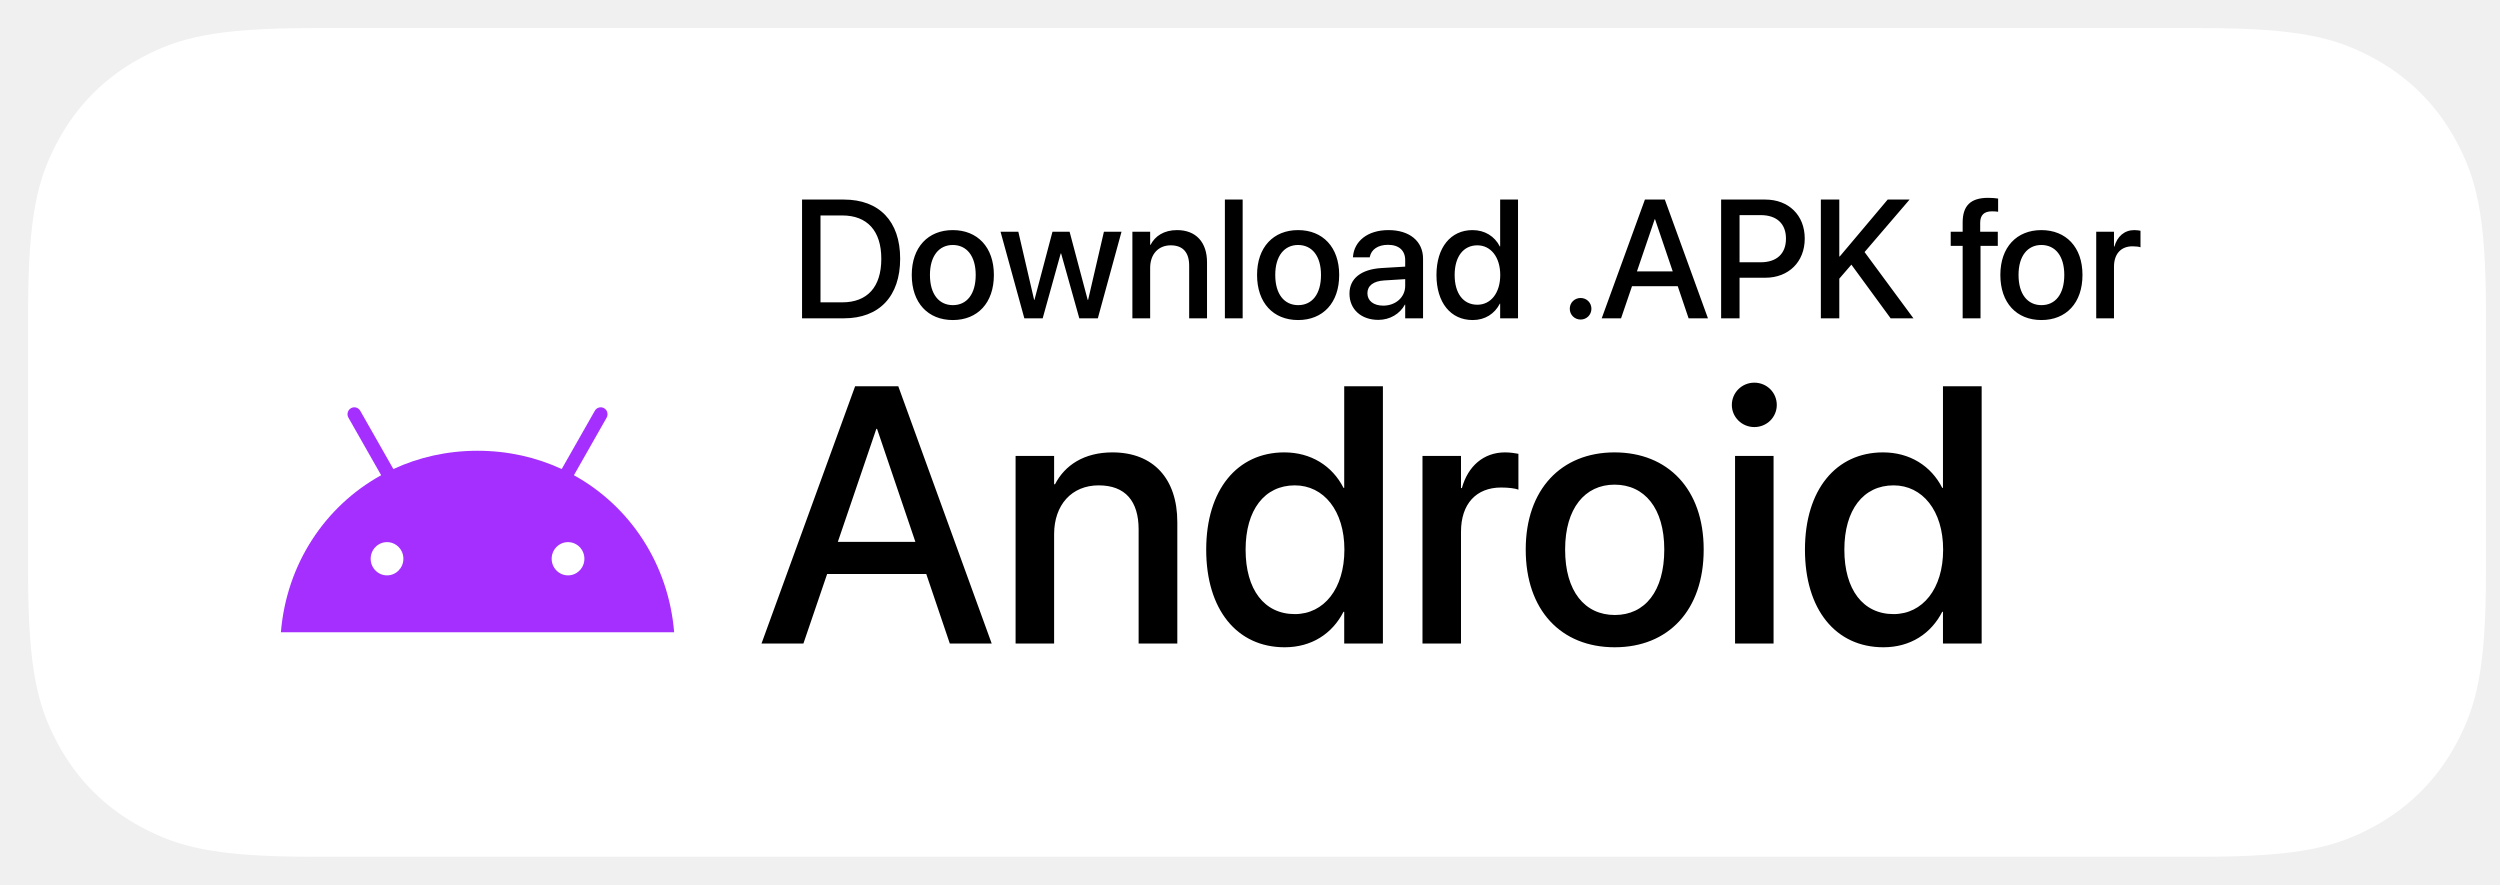
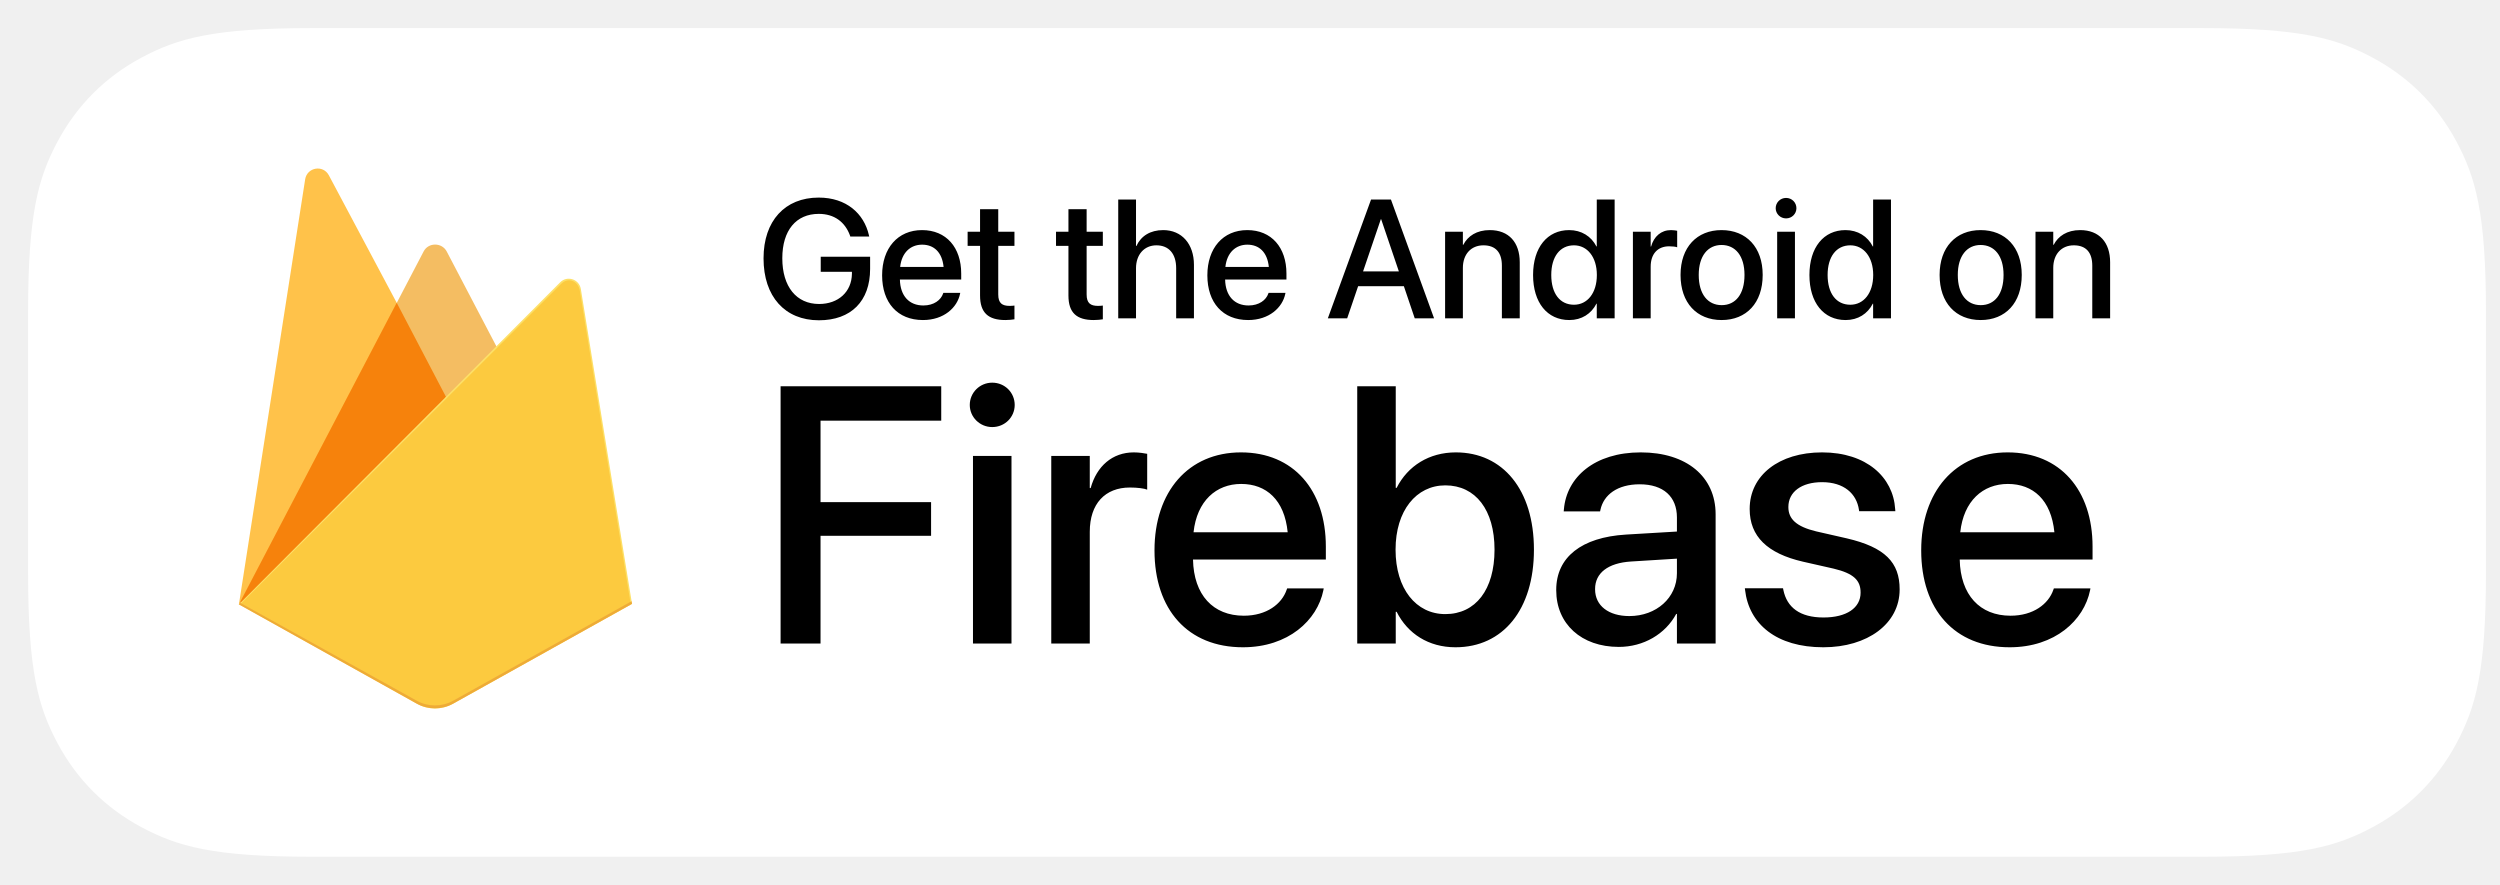
<svg xmlns="http://www.w3.org/2000/svg" width="178" height="63" viewBox="0 0 178 63" fill="none">
  <g clip-path="url(#clip0)">
    <path d="M22.217 2L156.783 2C163.813 2 166.362 2.732 168.932 4.106C171.502 5.48 173.519 7.497 174.894 10.066C176.268 12.636 177 15.184 177 22.213V40.787C177 47.816 176.268 50.364 174.894 52.934C173.519 55.503 171.502 57.52 168.932 58.894C166.362 60.268 163.813 61 156.783 61H22.217C15.187 61 12.638 60.268 10.068 58.894C7.498 57.52 5.481 55.503 4.106 52.934C2.732 50.364 2 47.816 2 40.787L2 22.213C2 15.184 2.732 12.636 4.106 10.066C5.481 7.497 7.498 5.48 10.068 4.106C12.638 2.732 15.187 2 22.217 2Z" fill="white" />
    <path d="M77.3 32.269C80.669 32.269 82.891 34.932 82.891 39.046C82.891 43.171 80.682 45.821 77.35 45.821C75.627 45.911 74.005 45.009 73.172 43.499H73.109V50.074H70.384V32.408H73.022V34.616H73.072C73.942 33.115 75.566 32.213 77.3 32.269ZM91.913 32.269C95.283 32.269 97.504 34.932 97.504 39.046C97.504 43.171 95.296 45.821 91.963 45.821C90.24 45.911 88.618 45.009 87.786 43.499H87.723V50.074H84.997V32.408H87.635V34.616H87.685C88.555 33.115 90.179 32.213 91.913 32.269ZM111.478 27.172C115.326 27.172 117.964 29.329 118.053 32.471H115.302C115.137 30.654 113.635 29.557 111.44 29.557C109.244 29.557 107.742 30.667 107.742 32.282C107.742 33.569 108.702 34.326 111.049 34.906L113.055 35.399C116.792 36.282 118.344 37.783 118.344 40.446C118.344 43.852 115.63 45.986 111.314 45.986C107.275 45.986 104.548 43.902 104.372 40.609L107.162 40.609C107.364 42.415 109.118 43.6 111.516 43.6C113.813 43.6 115.465 42.415 115.465 40.787C115.465 39.373 114.469 38.527 112.109 37.947L109.748 37.379C106.404 36.571 104.852 35.008 104.852 32.471C104.852 29.329 107.59 27.172 111.478 27.172ZM156.578 32.245C160.252 32.245 162.562 34.767 162.562 38.792V39.726H153.184V39.891C153.097 40.879 153.438 41.857 154.121 42.576C154.805 43.296 155.764 43.687 156.756 43.65C158.079 43.774 159.325 43.015 159.822 41.783L162.41 41.783C162.043 44.193 159.696 45.847 156.693 45.847C152.831 45.847 150.433 43.26 150.433 39.109C150.433 34.945 152.843 32.245 156.578 32.245ZM134.51 32.245C138.359 32.245 140.808 34.869 140.808 39.046C140.808 43.234 138.372 45.847 134.51 45.847C130.649 45.847 128.213 43.234 128.213 39.046C128.213 34.869 130.673 32.245 134.51 32.245ZM124.226 29.266V32.408H126.75V34.566H124.226V41.884C124.226 43.02 124.731 43.55 125.841 43.55C126.141 43.545 126.44 43.524 126.738 43.487V45.632C126.239 45.725 125.731 45.767 125.224 45.758C122.536 45.758 121.487 44.749 121.487 42.174V34.566H119.557V32.408H121.487V29.266H124.226ZM62.117 27.475L68.691 45.682H65.701L64.035 40.761H57.094L55.427 45.682H52.487L59.062 27.475H62.117ZM148.911 32.269C149.225 32.268 149.538 32.302 149.845 32.37V34.919C149.448 34.798 149.035 34.742 148.62 34.755C147.819 34.722 147.044 35.041 146.498 35.628C145.952 36.216 145.69 37.012 145.78 37.809V45.682H143.055V32.408H145.654V34.667H145.717C146.08 33.213 147.413 32.212 148.911 32.269ZM29.821 22.956C31.076 22.956 33.464 21.224 35.926 21.483C38.267 21.556 40.436 22.728 41.779 24.646C39.66 25.949 38.355 28.246 38.323 30.734C38.326 33.548 40.012 36.088 42.604 37.184C42.106 38.803 41.354 40.333 40.377 41.718C39.066 43.68 37.691 45.596 35.508 45.632C33.387 45.68 32.674 44.384 30.242 44.384C27.787 44.384 27.027 45.596 24.993 45.68C22.914 45.757 21.325 43.587 19.966 41.644C17.249 37.675 15.134 30.46 17.97 25.55C19.302 23.158 21.792 21.639 24.529 21.551C26.61 21.508 28.542 22.956 29.821 22.956ZM134.51 34.49C132.301 34.49 130.99 36.194 130.99 39.046C130.99 41.922 132.301 43.6 134.51 43.6C136.718 43.6 138.031 41.922 138.031 39.046C138.031 36.181 136.718 34.49 134.51 34.49ZM76.581 34.591C74.499 34.591 73.098 36.395 73.098 39.046C73.098 41.72 74.499 43.512 76.581 43.512C78.7 43.512 80.09 41.758 80.09 39.046C80.09 36.358 78.7 34.591 76.581 34.591ZM91.194 34.591C89.112 34.591 87.711 36.395 87.711 39.046C87.711 41.72 89.112 43.512 91.194 43.512C93.314 43.512 94.703 41.758 94.703 39.046C94.703 36.358 93.314 34.591 91.194 34.591ZM60.603 30.503H60.527L57.813 38.49H63.315L60.603 30.503ZM156.578 34.452C155.682 34.447 154.821 34.8 154.186 35.433C153.551 36.065 153.195 36.925 153.197 37.822H159.835C159.885 36.934 159.561 36.065 158.943 35.425C158.325 34.786 157.468 34.433 156.578 34.452ZM152.763 15.789C154.601 15.789 155.709 17.044 155.709 19.117V19.572H151.046V19.645C151.005 20.135 151.172 20.62 151.507 20.98C151.842 21.34 152.313 21.542 152.805 21.537C153.442 21.613 154.063 21.297 154.376 20.736L155.63 20.736C155.265 21.982 154.06 22.786 152.769 22.646C151.889 22.669 151.042 22.305 150.455 21.648C149.867 20.992 149.598 20.111 149.719 19.238C149.601 18.364 149.87 17.481 150.454 16.819C151.038 16.157 151.881 15.782 152.763 15.789ZM96.539 16.259C97.549 16.886 98.117 18.031 98.004 19.215C98.119 20.4 97.552 21.547 96.541 22.175C95.529 22.803 94.249 22.803 93.238 22.175C92.227 21.547 91.659 20.4 91.775 19.215C91.662 18.031 92.229 16.886 93.24 16.259C94.25 15.633 95.528 15.633 96.539 16.259ZM122.953 16.259C123.963 16.886 124.531 18.032 124.418 19.215C124.533 20.399 123.966 21.547 122.955 22.175C121.943 22.803 120.663 22.803 119.652 22.175C118.641 21.547 118.074 20.399 118.189 19.215C118.076 18.032 118.644 16.886 119.654 16.259C120.664 15.633 121.943 15.633 122.953 16.259ZM67.888 16.259C68.898 16.886 69.465 18.032 69.352 19.215C69.468 20.399 68.901 21.547 67.889 22.175C66.878 22.803 65.598 22.803 64.587 22.175C63.576 21.547 63.009 20.399 63.124 19.215C63.011 18.032 63.578 16.886 64.589 16.259C65.599 15.633 66.877 15.633 67.888 16.259ZM102.329 15.789C103.984 15.789 104.918 16.613 104.918 18.008V22.519H103.663V21.591H103.56C103.134 22.269 102.377 22.665 101.577 22.628C101.016 22.686 100.457 22.504 100.038 22.128C99.618 21.752 99.378 21.215 99.376 20.652C99.376 19.463 100.261 18.778 101.832 18.681L103.62 18.578V18.008C103.62 17.311 103.159 16.917 102.269 16.917C101.541 16.917 101.037 17.184 100.892 17.651H99.631C99.764 16.517 100.831 15.789 102.329 15.789ZM112.797 13.339V22.519H111.549V21.476H111.446C111.022 22.215 110.223 22.659 109.372 22.628C107.692 22.628 106.631 21.306 106.631 19.215C106.631 17.129 107.703 15.807 109.372 15.807C110.214 15.768 111.003 16.22 111.397 16.965H111.494V13.339H112.797ZM139.138 14.273V15.947H140.569V17.044H139.138V20.439C139.138 21.131 139.423 21.433 140.072 21.433C140.238 21.433 140.404 21.423 140.569 21.403V22.489C140.335 22.531 140.098 22.553 139.86 22.555C138.411 22.555 137.834 22.046 137.834 20.773V17.044H136.785V15.947H137.834V14.273H139.138ZM60.559 14.97C61.357 15.812 61.735 16.967 61.589 18.117C61.589 20.912 60.078 22.519 57.471 22.519H54.311V13.77H57.471C58.628 13.687 59.762 14.127 60.559 14.97ZM89.963 13.339V22.519H88.66V13.339H89.963ZM84.298 15.789C84.949 15.74 85.586 15.99 86.031 16.468C86.476 16.945 86.679 17.599 86.583 18.245V22.519H85.28V18.572C85.28 17.511 84.819 16.983 83.855 16.983C83.414 16.963 82.985 17.136 82.682 17.458C82.379 17.779 82.232 18.217 82.278 18.657V22.519H80.975V15.917H82.23V16.965H82.327C82.666 16.193 83.457 15.721 84.298 15.789ZM71.615 15.917L72.798 20.954H72.895L74.253 15.917H75.503L76.861 20.954H76.964L78.141 15.917H79.444L77.631 22.519H76.279L74.915 17.656H74.811L73.452 22.519H72.113L70.293 15.917H71.615ZM129.489 15.789C130.14 15.74 130.777 15.99 131.222 16.468C131.667 16.945 131.87 17.599 131.774 18.245V22.519H130.471V18.572C130.471 17.511 130.01 16.983 129.046 16.983C128.605 16.963 128.176 17.136 127.873 17.458C127.57 17.779 127.423 18.217 127.469 18.657V22.519H126.166V15.917H127.421V16.965H127.518C127.857 16.193 128.648 15.721 129.489 15.789ZM143.641 13.339V16.978H143.744C144.099 16.199 144.904 15.726 145.757 15.795C146.405 15.76 147.034 16.015 147.473 16.491C147.913 16.967 148.118 17.614 148.032 18.256V22.519H146.727V18.578C146.727 17.523 146.236 16.989 145.315 16.989C144.862 16.952 144.415 17.117 144.094 17.439C143.774 17.762 143.612 18.21 143.652 18.663V22.519H142.349L142.349 13.339H143.641ZM103.62 19.536L102.008 19.639C101.099 19.7 100.686 20.009 100.686 20.591C100.686 21.185 101.202 21.531 101.911 21.531C102.33 21.573 102.749 21.444 103.072 21.172C103.394 20.9 103.592 20.508 103.62 20.088V19.536ZM94.891 16.947C93.758 16.947 93.121 17.784 93.121 19.215C93.121 20.657 93.758 21.488 94.891 21.488C96.019 21.488 96.662 20.652 96.662 19.215C96.662 17.784 96.019 16.947 94.891 16.947ZM66.24 16.947C65.107 16.947 64.47 17.784 64.47 19.215C64.47 20.657 65.108 21.488 66.24 21.488C67.369 21.488 68.012 20.652 68.012 19.215C68.012 17.784 67.369 16.947 66.24 16.947ZM121.306 16.947C120.173 16.947 119.536 17.784 119.536 19.215C119.536 20.657 120.173 21.488 121.306 21.488C122.434 21.488 123.077 20.652 123.077 19.215C123.077 17.784 122.434 16.947 121.306 16.947ZM109.741 16.978C108.644 16.978 107.977 17.826 107.977 19.215C107.977 20.615 108.637 21.458 109.741 21.458C110.84 21.458 111.519 20.603 111.519 19.221C111.519 17.845 110.833 16.978 109.741 16.978ZM57.32 15.007H55.67V21.282H57.32C58.147 21.331 58.952 21.005 59.511 20.395C60.071 19.785 60.326 18.955 60.205 18.135C60.317 17.319 60.059 16.496 59.5 15.891C58.942 15.285 58.142 14.961 57.32 15.007ZM35.952 13.755C36.094 15.608 35.507 17.444 34.317 18.873C33.163 20.308 31.413 21.135 29.571 21.116C29.453 19.316 30.057 17.543 31.248 16.188C32.454 14.814 34.133 13.946 35.952 13.755ZM152.756 16.898C152.301 16.892 151.862 17.071 151.54 17.393C151.218 17.715 151.04 18.153 151.046 18.608H154.382C154.415 18.16 154.257 17.719 153.948 17.393C153.638 17.068 153.205 16.888 152.756 16.898Z" fill="black" />
    <rect x="50.837" y="5.56" width="117.006" height="49.845" fill="white" />
-     <path d="M54.22 45.819H57.203L58.892 40.868H65.95L67.626 45.819H70.609L63.957 27.5H60.885L54.22 45.819ZM62.395 30.534H62.446L65.176 38.583H59.653L62.395 30.534ZM72.31 45.819H75.053V38.037C75.053 35.955 76.297 34.558 78.226 34.558C80.131 34.558 81.07 35.688 81.07 37.694V45.819H83.825V37.173C83.825 34.101 82.137 32.21 79.204 32.21C77.185 32.21 75.814 33.124 75.116 34.482H75.053V32.464H72.31V45.819ZM91.468 46.086C93.385 46.086 94.857 45.121 95.657 43.559H95.708V45.819H98.463V27.5H95.708V34.736H95.657C94.857 33.162 93.334 32.21 91.442 32.21C88.091 32.21 85.882 34.876 85.882 39.129V39.141C85.882 43.394 88.065 46.086 91.468 46.086ZM92.191 43.724C90.02 43.724 88.687 41.985 88.687 39.141V39.129C88.687 36.31 90.033 34.558 92.191 34.558C94.248 34.558 95.721 36.361 95.721 39.129V39.141C95.721 41.922 94.261 43.724 92.191 43.724ZM101.281 45.819H104.023V37.859C104.023 35.866 105.115 34.711 106.88 34.711C107.413 34.711 107.895 34.774 108.111 34.863V32.311C107.895 32.273 107.553 32.21 107.159 32.21C105.636 32.21 104.518 33.187 104.087 34.749H104.023V32.464H101.281V45.819ZM114.967 46.086C118.788 46.086 121.302 43.445 121.302 39.141V39.116C121.302 34.837 118.763 32.21 114.954 32.21C111.158 32.21 108.632 34.85 108.632 39.116V39.141C108.632 43.432 111.133 46.086 114.967 46.086ZM114.979 43.788C112.834 43.788 111.437 42.099 111.437 39.141V39.116C111.437 36.196 112.847 34.507 114.954 34.507C117.099 34.507 118.496 36.196 118.496 39.116V39.141C118.496 42.087 117.125 43.788 114.979 43.788ZM124.907 30.407C125.808 30.407 126.507 29.696 126.507 28.833C126.507 27.957 125.808 27.246 124.907 27.246C124.018 27.246 123.307 27.957 123.307 28.833C123.307 29.696 124.018 30.407 124.907 30.407ZM123.536 45.819H126.278V32.464H123.536V45.819ZM134.099 46.086C136.016 46.086 137.488 45.121 138.288 43.559H138.339V45.819H141.094V27.5H138.339V34.736H138.288C137.488 33.162 135.965 32.21 134.073 32.21C130.722 32.21 128.513 34.876 128.513 39.129V39.141C128.513 43.394 130.696 46.086 134.099 46.086ZM134.822 43.724C132.651 43.724 131.318 41.985 131.318 39.141V39.129C131.318 36.31 132.664 34.558 134.822 34.558C136.879 34.558 138.351 36.361 138.351 39.129V39.141C138.351 41.922 136.891 43.724 134.822 43.724Z" fill="black" />
-     <path d="M57.106 22.664H60.089C62.608 22.664 64.091 21.093 64.091 18.422V18.41C64.091 15.75 62.597 14.209 60.089 14.209H57.106V22.664ZM58.419 21.527V15.34H59.966C61.747 15.34 62.749 16.435 62.749 18.422V18.433C62.749 20.431 61.759 21.527 59.966 21.527H58.419ZM67.841 22.787C69.604 22.787 70.764 21.568 70.764 19.582V19.57C70.764 17.596 69.593 16.383 67.835 16.383C66.083 16.383 64.917 17.601 64.917 19.57V19.582C64.917 21.562 66.071 22.787 67.841 22.787ZM67.847 21.726C66.856 21.726 66.212 20.947 66.212 19.582V19.57C66.212 18.222 66.862 17.443 67.835 17.443C68.825 17.443 69.47 18.222 69.47 19.57V19.582C69.47 20.941 68.837 21.726 67.847 21.726ZM72.933 22.664H74.239L75.522 18.047H75.552L76.847 22.664H78.165L79.852 16.5H78.599L77.474 21.351H77.444L76.155 16.5H74.936L73.653 21.351H73.63L72.505 16.5H71.239L72.933 22.664ZM80.626 22.664H81.891V19.072C81.891 18.111 82.466 17.467 83.356 17.467C84.235 17.467 84.669 17.988 84.669 18.914V22.664H85.94V18.674C85.94 17.256 85.161 16.383 83.808 16.383C82.876 16.383 82.243 16.804 81.921 17.431H81.891V16.5H80.626V22.664ZM87.212 22.664H88.477V14.209H87.212V22.664ZM92.427 22.787C94.19 22.787 95.35 21.568 95.35 19.582V19.57C95.35 17.596 94.179 16.383 92.421 16.383C90.669 16.383 89.503 17.601 89.503 19.57V19.582C89.503 21.562 90.657 22.787 92.427 22.787ZM92.433 21.726C91.442 21.726 90.798 20.947 90.798 19.582V19.57C90.798 18.222 91.448 17.443 92.421 17.443C93.411 17.443 94.055 18.222 94.055 19.57V19.582C94.055 20.941 93.423 21.726 92.433 21.726ZM98.139 22.775C98.954 22.775 99.669 22.353 100.026 21.691H100.05V22.664H101.321V18.416C101.321 17.179 100.366 16.383 98.86 16.383C97.343 16.383 96.423 17.197 96.335 18.258L96.329 18.322H97.524L97.536 18.269C97.641 17.777 98.093 17.431 98.825 17.431C99.61 17.431 100.05 17.842 100.05 18.521V18.984L98.374 19.084C96.915 19.172 96.083 19.828 96.083 20.9V20.912C96.083 22.019 96.909 22.775 98.139 22.775ZM97.36 20.883V20.871C97.36 20.349 97.782 20.015 98.544 19.968L100.05 19.875V20.355C100.05 21.158 99.376 21.762 98.485 21.762C97.805 21.762 97.36 21.422 97.36 20.883ZM104.854 22.787C105.739 22.787 106.419 22.342 106.788 21.621H106.811V22.664H108.083V14.209H106.811V17.549H106.788C106.419 16.822 105.716 16.383 104.843 16.383C103.296 16.383 102.276 17.613 102.276 19.576V19.582C102.276 21.545 103.284 22.787 104.854 22.787ZM105.188 21.697C104.186 21.697 103.571 20.894 103.571 19.582V19.576C103.571 18.275 104.192 17.467 105.188 17.467C106.138 17.467 106.817 18.299 106.817 19.576V19.582C106.817 20.865 106.143 21.697 105.188 21.697ZM112.542 22.752C112.97 22.752 113.309 22.412 113.309 21.984C113.309 21.55 112.97 21.217 112.542 21.217C112.108 21.217 111.768 21.55 111.768 21.984C111.768 22.412 112.108 22.752 112.542 22.752ZM114.042 22.664H115.419L116.198 20.379H119.456L120.229 22.664H121.606L118.536 14.209H117.118L114.042 22.664ZM117.815 15.609H117.839L119.099 19.324H116.55L117.815 15.609ZM122.544 22.664H123.856V19.775H125.69C127.349 19.775 128.497 18.644 128.497 16.992V16.98C128.497 15.322 127.349 14.209 125.69 14.209H122.544V22.664ZM125.362 15.316C126.505 15.316 127.161 15.931 127.161 16.986V16.998C127.161 18.058 126.505 18.674 125.362 18.674H123.856V15.316H125.362ZM129.645 22.664H130.958V19.84L131.819 18.843L134.614 22.664H136.237L132.757 17.947L135.962 14.209H134.403L130.993 18.258H130.958V14.209H129.645V22.664ZM139.741 22.664H141.013V17.508H142.243V16.5H140.989V15.867C140.989 15.322 141.259 15.047 141.827 15.047C141.985 15.047 142.143 15.058 142.266 15.076V14.138C142.097 14.109 141.815 14.086 141.557 14.086C140.304 14.086 139.741 14.648 139.741 15.844V16.5H138.891V17.508H139.741V22.664ZM145.349 22.787C147.112 22.787 148.272 21.568 148.272 19.582V19.57C148.272 17.596 147.1 16.383 145.343 16.383C143.591 16.383 142.425 17.601 142.425 19.57V19.582C142.425 21.562 143.579 22.787 145.349 22.787ZM145.354 21.726C144.364 21.726 143.72 20.947 143.72 19.582V19.57C143.72 18.222 144.37 17.443 145.343 17.443C146.333 17.443 146.977 18.222 146.977 19.57V19.582C146.977 20.941 146.345 21.726 145.354 21.726ZM149.251 22.664H150.516V18.99C150.516 18.07 151.02 17.537 151.835 17.537C152.081 17.537 152.304 17.566 152.403 17.607V16.429C152.304 16.412 152.145 16.383 151.964 16.383C151.261 16.383 150.745 16.834 150.546 17.554H150.516V16.5H149.251V22.664Z" fill="black" />
+     <path d="M55.578 45.819H58.422V38.151H66.293V35.752H58.422V29.95H67.016V27.5H55.578V45.819ZM70.647 30.407C71.549 30.407 72.247 29.696 72.247 28.833C72.247 27.957 71.549 27.246 70.647 27.246C69.759 27.246 69.048 27.957 69.048 28.833C69.048 29.696 69.759 30.407 70.647 30.407ZM69.276 45.819H72.018V32.464H69.276V45.819ZM74.85 45.819H77.592V37.859C77.592 35.866 78.683 34.711 80.448 34.711C80.981 34.711 81.464 34.774 81.68 34.863V32.311C81.464 32.273 81.121 32.21 80.727 32.21C79.204 32.21 78.087 33.187 77.655 34.749H77.592V32.464H74.85V45.819ZM88.497 46.086C91.734 46.086 93.791 44.156 94.222 42.036L94.248 41.896H91.645L91.607 41.998C91.264 43.001 90.185 43.839 88.56 43.839C86.377 43.839 84.993 42.366 84.942 39.84H94.4V38.913C94.4 34.901 92.102 32.21 88.357 32.21C84.612 32.21 82.2 35.003 82.2 39.179V39.192C82.2 43.407 84.574 46.086 88.497 46.086ZM88.37 34.457C90.16 34.457 91.455 35.587 91.683 37.897H84.98C85.222 35.663 86.593 34.457 88.37 34.457ZM103.63 46.086C107.019 46.086 109.216 43.394 109.216 39.141V39.129C109.216 34.876 107.007 32.21 103.655 32.21C101.764 32.21 100.24 33.162 99.44 34.736H99.377V27.5H96.635V45.819H99.377V43.559H99.44C100.227 45.121 101.713 46.086 103.63 46.086ZM102.906 43.724C100.824 43.724 99.364 41.922 99.364 39.141V39.129C99.364 36.361 100.837 34.558 102.906 34.558C105.064 34.558 106.41 36.31 106.41 39.129V39.141C106.41 41.985 105.064 43.724 102.906 43.724ZM115.259 46.06C117.023 46.06 118.572 45.146 119.347 43.712H119.397V45.819H122.152V36.615C122.152 33.936 120.083 32.21 116.82 32.21C113.532 32.21 111.539 33.974 111.349 36.272L111.336 36.412H113.926L113.951 36.297C114.18 35.231 115.157 34.482 116.744 34.482C118.445 34.482 119.397 35.371 119.397 36.843V37.846L115.766 38.062C112.605 38.253 110.803 39.674 110.803 41.998V42.023C110.803 44.422 112.593 46.06 115.259 46.06ZM113.57 41.96V41.934C113.57 40.804 114.484 40.081 116.135 39.979L119.397 39.776V40.817C119.397 42.556 117.937 43.864 116.008 43.864C114.535 43.864 113.57 43.128 113.57 41.96ZM129.82 46.086C132.969 46.086 135.254 44.41 135.254 41.972V41.96C135.254 40.043 134.213 38.964 131.483 38.329L129.312 37.834C127.878 37.491 127.332 36.932 127.332 36.107V36.094C127.332 35.028 128.259 34.33 129.731 34.33C131.28 34.33 132.194 35.142 132.359 36.31L132.372 36.399H134.949L134.936 36.247C134.797 33.974 132.892 32.21 129.731 32.21C126.659 32.21 124.577 33.847 124.577 36.234V36.247C124.577 38.189 125.834 39.408 128.373 39.992L130.557 40.487C131.991 40.83 132.474 41.325 132.474 42.188V42.201C132.474 43.28 131.483 43.965 129.833 43.965C128.144 43.965 127.23 43.242 126.976 42.01L126.951 41.883H124.234L124.247 41.998C124.526 44.435 126.481 46.086 129.82 46.086ZM143.087 46.086C146.324 46.086 148.381 44.156 148.812 42.036L148.838 41.896H146.235L146.197 41.998C145.854 43.001 144.775 43.839 143.15 43.839C140.967 43.839 139.583 42.366 139.532 39.84H148.99V38.913C148.99 34.901 146.692 32.21 142.947 32.21C139.202 32.21 136.79 35.003 136.79 39.179V39.192C136.79 43.407 139.164 46.086 143.087 46.086ZM142.96 34.457C144.75 34.457 146.045 35.587 146.273 37.897H139.57C139.811 35.663 141.182 34.457 142.96 34.457Z" fill="black" />
+     <path d="M58.307 22.804C60.599 22.804 61.952 21.439 61.952 19.148V18.281H58.436V19.353H60.657V19.494C60.639 20.777 59.69 21.644 58.319 21.644C56.708 21.644 55.7 20.414 55.7 18.392V18.387C55.7 16.406 56.679 15.228 58.296 15.228C59.397 15.228 60.165 15.797 60.522 16.775L60.54 16.84H61.888L61.864 16.734C61.513 15.211 60.27 14.068 58.29 14.068C55.888 14.068 54.364 15.726 54.364 18.392V18.398C54.364 21.117 55.888 22.804 58.307 22.804ZM65.714 22.787C67.208 22.787 68.157 21.896 68.356 20.918L68.368 20.853H67.167L67.149 20.9C66.991 21.363 66.493 21.75 65.743 21.75C64.735 21.75 64.097 21.07 64.073 19.904H68.438V19.476C68.438 17.625 67.378 16.383 65.649 16.383C63.921 16.383 62.807 17.672 62.807 19.599V19.605C62.807 21.55 63.903 22.787 65.714 22.787ZM65.655 17.42C66.481 17.42 67.079 17.941 67.184 19.008H64.091C64.202 17.976 64.835 17.42 65.655 17.42ZM71.585 22.787C71.843 22.787 72.083 22.758 72.229 22.734V21.756C72.136 21.767 72.024 21.779 71.889 21.779C71.356 21.779 71.075 21.592 71.075 20.965V17.508H72.229V16.5H71.075V14.894H69.78V16.5H68.895V17.508H69.78V21.041C69.78 22.271 70.366 22.787 71.585 22.787ZM77.878 22.787C78.136 22.787 78.376 22.758 78.522 22.734V21.756C78.429 21.767 78.317 21.779 78.183 21.779C77.649 21.779 77.368 21.592 77.368 20.965V17.508H78.522V16.5H77.368V14.894H76.073V16.5H75.188V17.508H76.073V21.041C76.073 22.271 76.659 22.787 77.878 22.787ZM79.618 22.664H80.884V19.096C80.884 18.134 81.464 17.467 82.337 17.467C83.227 17.467 83.743 18.076 83.743 19.096V22.664H85.009V18.855C85.009 17.367 84.141 16.383 82.823 16.383C81.903 16.383 81.241 16.799 80.913 17.513H80.884V14.209H79.618V22.664ZM88.87 22.787C90.364 22.787 91.313 21.896 91.513 20.918L91.524 20.853H90.323L90.305 20.9C90.147 21.363 89.649 21.75 88.899 21.75C87.891 21.75 87.253 21.07 87.229 19.904H91.595V19.476C91.595 17.625 90.534 16.383 88.805 16.383C87.077 16.383 85.964 17.672 85.964 19.599V19.605C85.964 21.55 87.059 22.787 88.87 22.787ZM88.811 17.42C89.638 17.42 90.235 17.941 90.341 19.008H87.247C87.358 17.976 87.991 17.42 88.811 17.42ZM94.542 22.664H95.919L96.698 20.379H99.956L100.729 22.664H102.106L99.036 14.209H97.618L94.542 22.664ZM98.315 15.609H98.339L99.599 19.324H97.05L98.315 15.609ZM102.891 22.664H104.157V19.072C104.157 18.111 104.731 17.467 105.622 17.467C106.501 17.467 106.934 17.988 106.934 18.914V22.664H108.206V18.674C108.206 17.256 107.427 16.383 106.073 16.383C105.141 16.383 104.509 16.804 104.186 17.431H104.157V16.5H102.891V22.664ZM111.733 22.787C112.618 22.787 113.298 22.342 113.667 21.621H113.69V22.664H114.962V14.209H113.69V17.549H113.667C113.298 16.822 112.595 16.383 111.722 16.383C110.175 16.383 109.155 17.613 109.155 19.576V19.582C109.155 21.545 110.163 22.787 111.733 22.787ZM112.067 21.697C111.065 21.697 110.45 20.894 110.45 19.582V19.576C110.45 18.275 111.071 17.467 112.067 17.467C113.016 17.467 113.696 18.299 113.696 19.576V19.582C113.696 20.865 113.022 21.697 112.067 21.697ZM116.263 22.664H117.528V18.99C117.528 18.07 118.032 17.537 118.847 17.537C119.093 17.537 119.315 17.566 119.415 17.607V16.429C119.315 16.412 119.157 16.383 118.975 16.383C118.272 16.383 117.757 16.834 117.557 17.554H117.528V16.5H116.263V22.664ZM122.579 22.787C124.343 22.787 125.503 21.568 125.503 19.582V19.57C125.503 17.596 124.331 16.383 122.573 16.383C120.821 16.383 119.655 17.601 119.655 19.57V19.582C119.655 21.562 120.809 22.787 122.579 22.787ZM122.585 21.726C121.595 21.726 120.95 20.947 120.95 19.582V19.57C120.95 18.222 121.6 17.443 122.573 17.443C123.563 17.443 124.208 18.222 124.208 19.57V19.582C124.208 20.941 123.575 21.726 122.585 21.726ZM127.167 15.55C127.583 15.55 127.905 15.222 127.905 14.824C127.905 14.42 127.583 14.092 127.167 14.092C126.757 14.092 126.429 14.42 126.429 14.824C126.429 15.222 126.757 15.55 127.167 15.55ZM126.534 22.664H127.8V16.5H126.534V22.664ZM131.409 22.787C132.294 22.787 132.974 22.342 133.343 21.621H133.366V22.664H134.638V14.209H133.366V17.549H133.343C132.974 16.822 132.27 16.383 131.397 16.383C129.85 16.383 128.831 17.613 128.831 19.576V19.582C128.831 21.545 129.839 22.787 131.409 22.787ZM131.743 21.697C130.741 21.697 130.126 20.894 130.126 19.582V19.576C130.126 18.275 130.747 17.467 131.743 17.467C132.692 17.467 133.372 18.299 133.372 19.576V19.582C133.372 20.865 132.698 21.697 131.743 21.697ZM141.024 22.787C142.788 22.787 143.948 21.568 143.948 19.582V19.57C143.948 17.596 142.776 16.383 141.018 16.383C139.266 16.383 138.1 17.601 138.1 19.57V19.582C138.1 21.562 139.255 22.787 141.024 22.787ZM141.03 21.726C140.04 21.726 139.395 20.947 139.395 19.582V19.57C139.395 18.222 140.046 17.443 141.018 17.443C142.009 17.443 142.653 18.222 142.653 19.57V19.582C142.653 20.941 142.02 21.726 141.03 21.726ZM144.927 22.664H146.192V19.072C146.192 18.111 146.766 17.467 147.657 17.467C148.536 17.467 148.97 17.988 148.97 18.914V22.664H150.241V18.674C150.241 17.256 149.462 16.383 148.108 16.383C147.177 16.383 146.544 16.804 146.222 17.431H146.192V16.5H144.927V22.664Z" fill="black" />
    <rect x="10.139" y="12.681" width="37.645" height="37.638" fill="white" />
-     <g clip-path="url(#clip1)">
-       <path d="M40.444 40.967C39.801 40.967 39.278 40.436 39.278 39.783C39.278 39.13 39.801 38.599 40.444 38.599C41.087 38.599 41.609 39.13 41.609 39.783C41.609 40.436 41.087 40.967 40.444 40.967ZM27.556 40.967C26.913 40.967 26.391 40.436 26.391 39.783C26.391 39.13 26.913 38.599 27.556 38.599C28.199 38.599 28.722 39.13 28.722 39.783C28.722 40.436 28.199 40.967 27.556 40.967ZM40.862 33.836L43.192 29.738C43.325 29.503 43.246 29.202 43.014 29.066C42.783 28.93 42.486 29.011 42.352 29.246L39.993 33.396C38.189 32.56 36.162 32.094 34 32.094C31.838 32.094 29.811 32.56 28.007 33.396L25.648 29.246C25.514 29.011 25.217 28.93 24.985 29.066C24.754 29.202 24.674 29.503 24.808 29.738L27.138 33.836C23.137 36.046 20.4 40.159 20 45.018H48C47.599 40.159 44.863 36.046 40.862 33.836Z" fill="#A42FFF" />
-     </g>
+     <path d="M17.011 43.028L17.242 42.701L28.246 21.82L28.267 21.599L23.413 12.479C23.002 11.711 21.865 11.911 21.728 12.764L17.011 43.028Z" fill="#FFC24A" />
+     <path d="M31.805 28.496L35.417 24.8L31.805 17.902C31.458 17.25 30.5 17.25 30.163 17.902L28.236 21.588V21.904L31.805 28.496Z" fill="#F4BD62" />
+     <path d="M17.011 43.028L17.116 42.922L17.495 42.764L31.584 28.738L31.753 28.254L28.246 21.556L17.011 43.028Z" fill="#F6820C" />
+     <path d="M32.258 50.104L45 42.996L41.357 20.577C41.241 19.872 40.377 19.598 39.882 20.103L17.011 43.028L29.689 50.104C30.479 50.557 31.458 50.557 32.258 50.104Z" fill="#FDE068" />
+     <path d="M44.895 42.933L41.283 20.693C41.167 19.998 40.451 19.714 39.956 20.209L17.148 42.986L29.678 49.988C30.468 50.431 31.437 50.431 32.237 49.988L44.895 42.933Z" fill="#FCCA3F" />
+     <path d="M32.258 49.894C31.458 50.336 30.479 50.336 29.678 49.894L17.105 42.922L17 43.028L29.678 50.104C30.479 50.546 31.458 50.546 32.258 50.104L45 42.996L44.968 42.807L32.258 49.894Z" fill="#EEAB37" />
  </g>
  <defs>
    <clipPath id="clip0">
      <rect width="178" height="63" fill="white" />
    </clipPath>
-     <clipPath id="clip1">
-       <rect width="28" height="16.8" fill="white" transform="translate(20 29)" />
-     </clipPath>
  </defs>
</svg>
